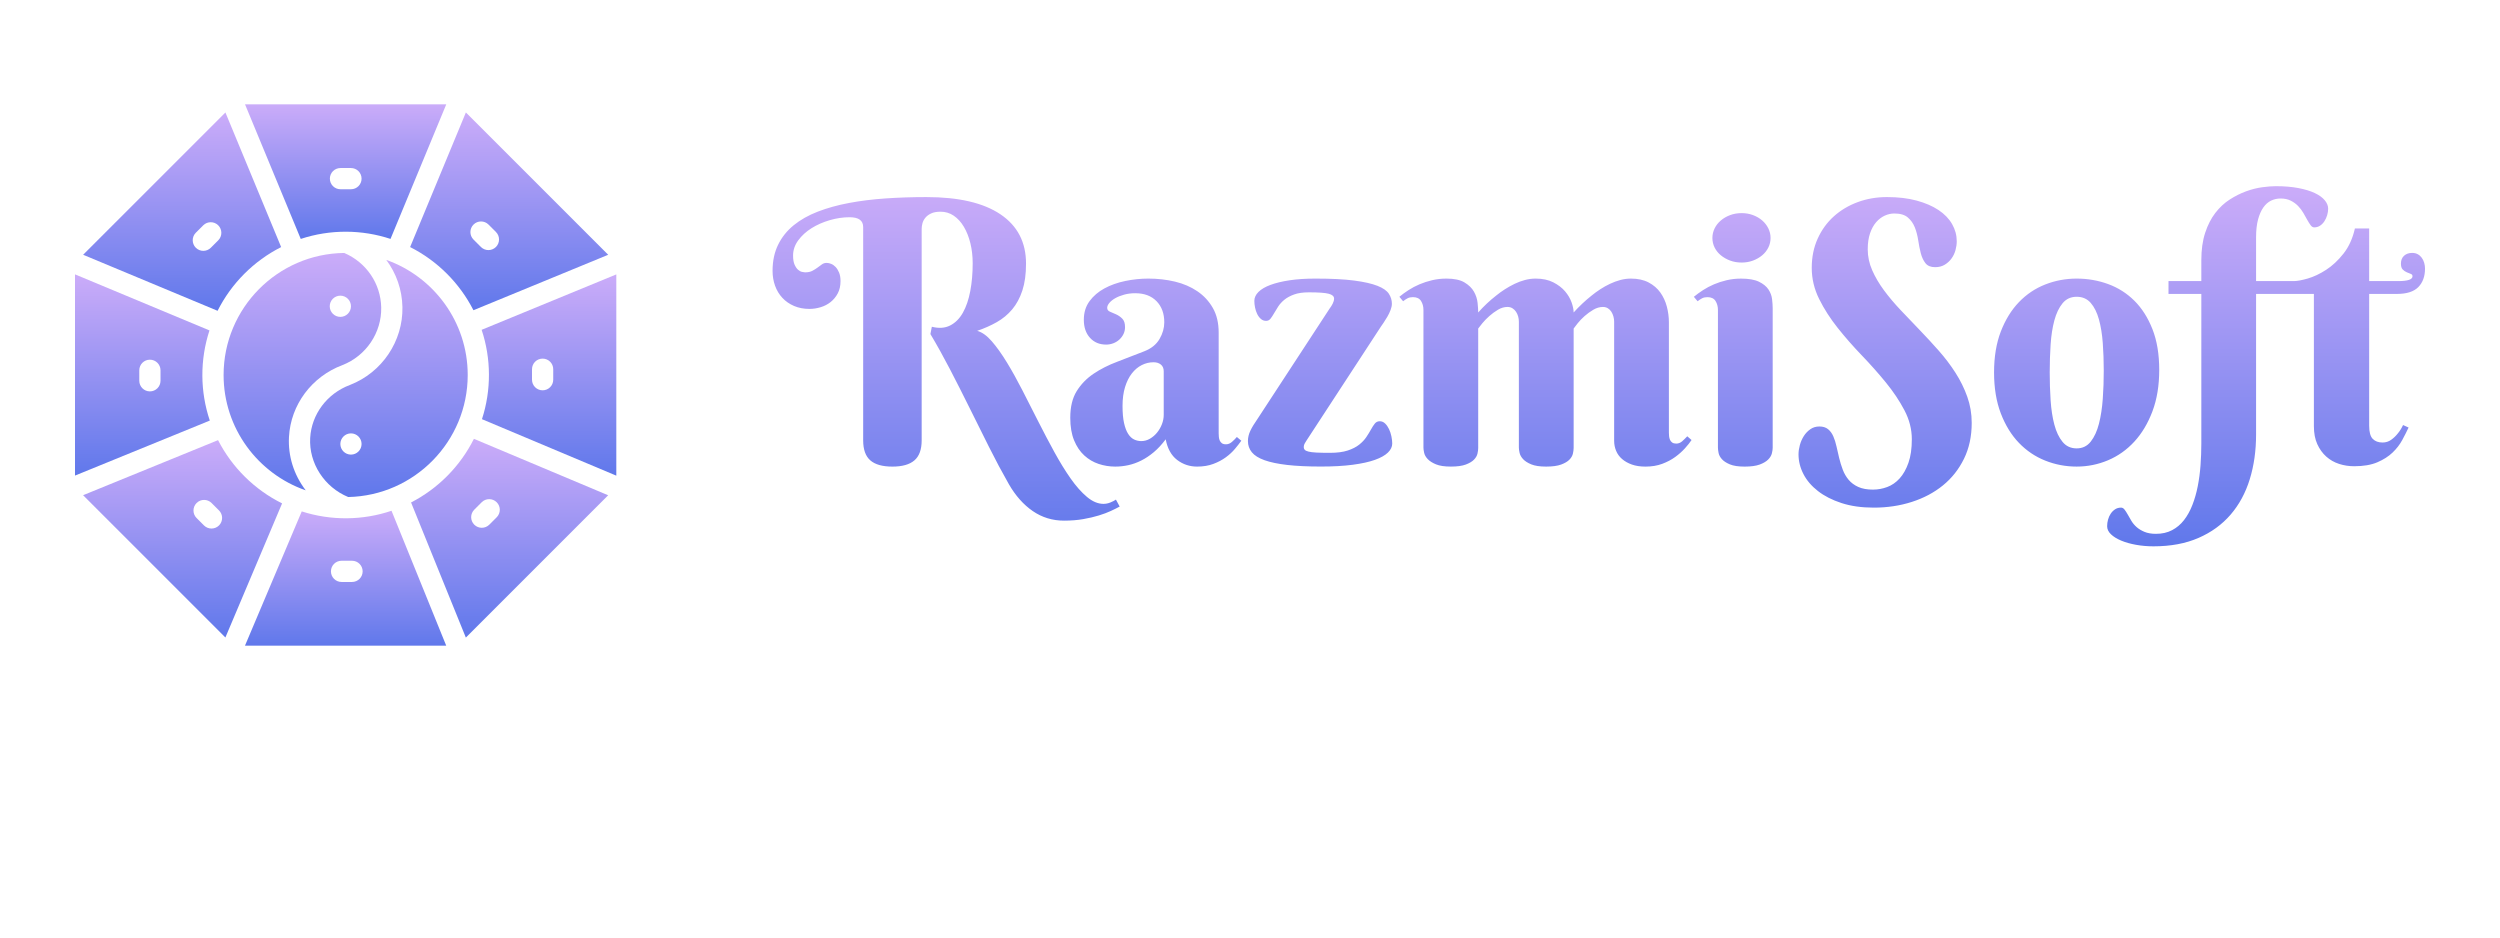
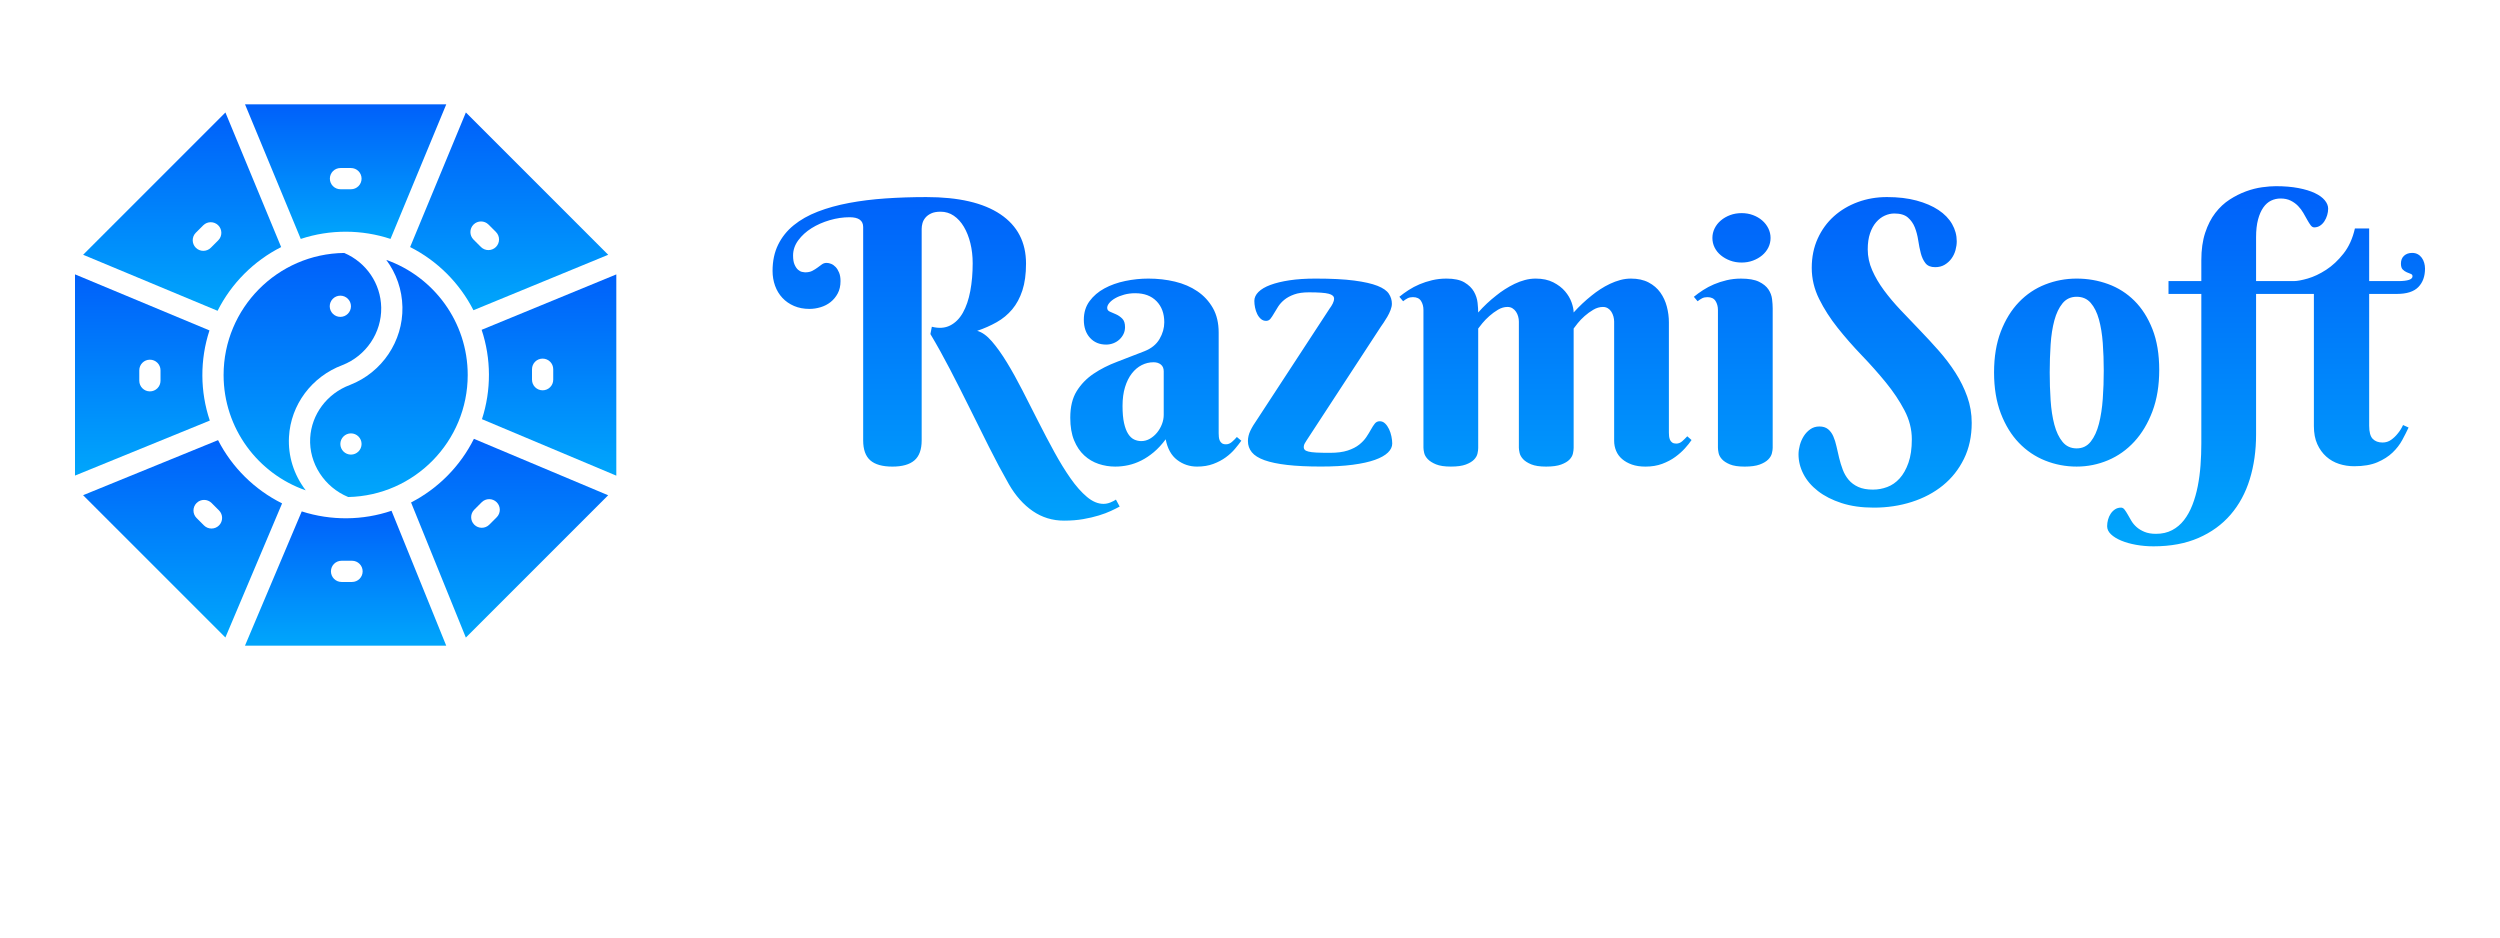
<svg xmlns="http://www.w3.org/2000/svg" width="400" height="150" viewBox="0 0 400 150">
  <defs>
    <linearGradient id="gradient-1" x1="50%" y1="0%" x2="50%" y2="100%">
-       <stop offset="0.00" stop-color="#CBACF9" />
-       <stop offset="1.00" stop-color="#6078eb" />
+       <stop offset="0.00" stop-color="#0060FA" />
+       <stop offset="1.00" stop-color="#00a6fb" />
    </linearGradient>
  </defs>
  <rect data-name="background" width="100%" height="100%" fill="transparent" />
  <g data-name="icon" fill="url(#gradient-1)" data="id:5393605" transform="translate(10.72632,15.42137) scale(0.1698233)">
    <g>
      <g>
        <path d="M259.499,253.159c22.283-8.737,36.948-30.527,36.498-54.244c-0.427-22.543-14.046-42.519-34.858-51.397    C198.353,148.251,147.5,199.544,147.5,262.5c0,50.245,32.393,93.061,77.389,108.677c-11.445-14.953-16.752-32.593-15.784-50.376    C210.75,290.526,230.528,263.984,259.499,253.159z M257.5,187.75c5.508,0,10,4.487,10,10c0,5.508-4.488,10-10,10    c-5.508,0-10-4.487-10-10C247.5,192.24,251.987,187.75,257.5,187.75z" />
        <path d="M142.273,323.87L15.125,375.749l134.061,134.062l53.426-126.346    C176.69,370.579,155.465,349.611,142.273,323.87z M143.175,404.235c-3.906,3.905-10.237,3.904-14.143,0l-6.982-6.982    c-3.905-3.905-3.905-10.237,0-14.143c3.905-3.904,10.237-3.904,14.143,0l6.982,6.982    C147.08,393.998,147.08,400.33,143.175,404.235z" />
        <path d="M382.899,201.476l126.961-52.24L375.77,15.145l-52.535,126.812    C348.887,154.934,369.862,175.858,382.899,201.476z M382.963,120.765c3.906-3.905,10.236-3.905,14.143,0l6.982,6.982    c3.905,3.905,3.905,10.237,0,14.143c-3.906,3.905-10.236,3.905-14.143,0l-6.982-6.982    C379.058,131.002,379.058,124.67,382.963,120.765z" />
        <path d="M324.118,382.597l51.62,127.289L509.82,375.804l-126.477-53.171    C370.489,348.359,349.665,369.437,324.118,382.597z M390.662,382.394c3.906-3.904,10.236-3.904,14.143,0    c3.905,3.905,3.905,10.237,0,14.143l-6.983,6.983c-3.907,3.905-10.236,3.904-14.143,0c-3.905-3.905-3.905-10.237,0-14.143    L390.662,382.394z" />
        <path d="M201.726,141.976L149.214,15.161L15.163,149.212l126.667,52.807    C154.84,176.168,175.911,155.046,201.726,141.976z M121.333,142.605c-3.905-3.905-3.905-10.237,0-14.142l6.983-6.982    c3.906-3.904,10.237-3.905,14.142,0c3.905,3.905,3.905,10.237,0,14.142l-6.983,6.982    C131.57,146.51,125.239,146.511,121.333,142.605z" />
        <path d="M264.91,377.469c62.302-1.288,112.59-52.364,112.59-114.969c0-49.998-32.075-92.637-76.726-108.443    c9.406,12.603,14.907,28.031,15.218,44.479c0.609,32.078-19.197,61.527-49.285,73.279c-0.049,0.02-0.099,0.038-0.147,0.057    c-21.556,8.029-36.269,27.661-37.484,50.016C227.784,345.616,242.447,368.209,264.91,377.469z M267.5,317.5c5.51,0,10,4.489,10,10    c0,5.508-4.489,10-10,10c-5.508,0-10-4.487-10-10C257.5,321.989,261.988,317.5,267.5,317.5z" />
        <path d="M221.135,391.009L167.649,517.5h189.596l-51.539-127.09C278.735,399.545,248.897,399.966,221.135,391.009    z M268.513,457.5h-9.875c-5.523,0-10-4.478-10-10s4.477-10,10-10h9.875c5.522,0,10,4.478,10,10S274.035,457.5,268.513,457.5z" />
        <path d="M390.616,219.927c9.075,27.24,9.183,56.883,0.309,84.197L517.5,357.337V167.718L390.616,219.927z     M458.069,266.931c0,5.522-4.478,10-10,10s-10-4.478-10-10v-9.875c0-5.523,4.478-10,10-10s10,4.477,10,10V266.931z" />
        <path d="M134.196,220.505L7.5,167.686V357.26l127.003-51.821C125.339,278.195,125.091,248.252,134.196,220.505z     M88.069,267.943c0,5.522-4.477,10-10,10s-10-4.478-10-10v-9.875c0-5.523,4.477-10,10-10s10,4.477,10,10V267.943z" />
        <path d="M304.766,134.284L357.289,7.5H167.688l52.505,126.797C248.055,125.08,277.879,125.398,304.766,134.284z     M257.625,67.5h9.875c5.522,0,10,4.477,10,10s-4.478,10-10,10h-9.875c-5.523,0-10-4.477-10-10S252.102,67.5,257.625,67.5z" />
      </g>
    </g>
    <rect x="4.5" y="4.5" width="516" height="516" fill="transparent" pointer-events="all" />
  </g>
  <g data-name="business_name" fill="url(#gradient-1)" data="id:85" transform="translate(123.6099,4.105495) scale(1.461223)">
    <path d="M16.836,18.77q5.312,0,8.115,1.885t2.803,5.4q0,1.719-0.4,2.939t-1.113,2.07t-1.699,1.406t-2.139,0.947q0.801,0.215,1.611,1.152t1.65,2.314t1.699,3.057t1.729,3.398t1.758,3.34t1.777,2.891t1.797,2.031t1.807,0.762q0.391,0,0.771-0.156t0.596-0.312l0.41,0.762q-0.391,0.215-0.957,0.479t-1.328,0.498t-1.709,0.4t-2.1,0.166q-1.895,0-3.418-1.045t-2.617-2.939q-1.113-1.953-2.188-4.102t-2.139-4.297t-2.129-4.199t-2.139-3.848l0.156-0.801q1.152,0.293,2.002-0.137t1.396-1.396t0.811-2.373t0.264-3.047q0-1.172-0.254-2.197t-0.713-1.797t-1.104-1.211t-1.445-0.439q-0.625,0-1.025,0.186t-0.635,0.469t-0.322,0.605t-0.088,0.615l0,23.164q0,1.504-0.791,2.188t-2.412,0.684q-1.641,0-2.422-0.684t-0.781-2.188l0-23.359q0-1.074-1.484-1.074q-1.074,0-2.178,0.322t-1.992,0.879t-1.455,1.328t-0.566,1.67q0,0.625,0.166,0.996t0.381,0.557t0.439,0.234t0.322,0.049q0.488,0,0.801-0.166t0.566-0.352t0.479-0.352t0.518-0.166q0.234,0,0.498,0.107t0.488,0.342t0.381,0.615t0.156,0.928q0,0.781-0.303,1.348t-0.781,0.947t-1.094,0.566t-1.221,0.186q-0.938,0-1.689-0.322t-1.279-0.889t-0.801-1.328t-0.273-1.621q0-1.621,0.605-2.861t1.709-2.139t2.646-1.494t3.418-0.947t4.014-0.498t4.443-0.146z M42.832,37.852q0-0.488-0.312-0.742t-0.801-0.254q-0.684,0-1.299,0.312t-1.084,0.918t-0.742,1.494t-0.273,2.061q0,1.133,0.166,1.875t0.449,1.182t0.654,0.615t0.781,0.176q0.508,0,0.957-0.264t0.781-0.674t0.527-0.918t0.195-1.016l0-4.766z M39.727,29.297q-0.664,0-1.23,0.156t-0.977,0.391t-0.645,0.518t-0.234,0.537q0,0.293,0.303,0.42t0.674,0.293t0.674,0.469t0.303,0.928q0,0.41-0.166,0.752t-0.449,0.605t-0.664,0.41t-0.791,0.146q-1.094,0-1.768-0.742t-0.674-1.973q0-1.191,0.625-2.041t1.631-1.396t2.275-0.811t2.539-0.264q1.523,0,2.91,0.332t2.451,1.055t1.699,1.836t0.635,2.695l0,11.035q0,0.176,0.02,0.391t0.098,0.391t0.234,0.293t0.449,0.117q0.352,0,0.654-0.264t0.537-0.537l0.488,0.41q-0.293,0.41-0.703,0.898t-0.996,0.918t-1.367,0.723t-1.777,0.293q-1.23,0-2.188-0.732t-1.25-2.256q-0.625,0.84-1.299,1.406t-1.377,0.918t-1.416,0.508t-1.436,0.156q-0.938,0-1.816-0.293t-1.572-0.928t-1.113-1.65t-0.42-2.48q0-1.777,0.703-2.91t1.846-1.904t2.598-1.318t2.979-1.152q1.133-0.449,1.65-1.338t0.518-1.826q0-1.445-0.85-2.314t-2.314-0.869z M60.996,30.977q0.195-0.254,0.342-0.547t0.146-0.547q0-0.371-0.586-0.527t-2.168-0.156q-0.977,0-1.621,0.234t-1.064,0.576t-0.684,0.752t-0.459,0.752t-0.381,0.576t-0.479,0.234q-0.332,0-0.576-0.215t-0.4-0.537t-0.234-0.703t-0.078-0.732q0-0.527,0.449-0.977t1.309-0.771t2.1-0.508t2.842-0.186q2.598,0,4.229,0.215t2.549,0.576t1.25,0.869t0.332,1.094q0,0.312-0.146,0.693t-0.352,0.732t-0.41,0.654t-0.303,0.439l-8.125,12.441q-0.059,0.098-0.186,0.303t-0.127,0.459q0,0.156,0.107,0.273t0.41,0.195t0.869,0.107t1.484,0.029q1.172,0,1.943-0.254t1.26-0.645t0.781-0.83t0.508-0.83t0.42-0.645t0.537-0.254t0.586,0.244t0.43,0.615t0.264,0.801t0.088,0.781q0,0.527-0.469,0.986t-1.426,0.801t-2.432,0.537t-3.486,0.195q-2.168,0-3.691-0.176t-2.48-0.518t-1.387-0.869t-0.43-1.23q0-0.566,0.264-1.123t0.771-1.279z M87.715,46.25q0,0.254-0.078,0.605t-0.381,0.664t-0.908,0.537t-1.641,0.225t-1.631-0.244t-0.898-0.576t-0.381-0.684t-0.078-0.566l0-13.809q0-0.273-0.078-0.557t-0.234-0.518t-0.391-0.381t-0.547-0.146q-0.527,0-1.035,0.303t-0.947,0.693t-0.762,0.781t-0.459,0.586l0,13.086q0,0.254-0.078,0.605t-0.381,0.664t-0.898,0.537t-1.631,0.225t-1.631-0.244t-0.908-0.576t-0.391-0.684t-0.078-0.566l0-15.078q0-0.566-0.264-0.986t-0.889-0.42q-0.332,0-0.566,0.117t-0.508,0.332l-0.41-0.488q0.449-0.371,1.006-0.732t1.201-0.635t1.387-0.449t1.562-0.176q1.27,0,1.973,0.42t1.035,1.006t0.4,1.221t0.068,1.064q0.918-1.035,1.973-1.855q0.43-0.352,0.947-0.684t1.064-0.596t1.133-0.42t1.172-0.156q1.133,0,1.934,0.41t1.289,0.986t0.713,1.211t0.225,1.104q0.938-1.035,1.973-1.855q0.43-0.352,0.938-0.684t1.064-0.596t1.133-0.42t1.162-0.156q1.133,0,1.934,0.42t1.289,1.104t0.713,1.543t0.225,1.719l0,12.09q0,0.176,0.02,0.381t0.098,0.391t0.244,0.303t0.439,0.117q0.371,0,0.664-0.264t0.547-0.537l0.469,0.41q-0.273,0.41-0.723,0.908t-1.064,0.947t-1.426,0.752t-1.826,0.303q-0.859,0-1.494-0.225t-1.074-0.605t-0.654-0.898t-0.215-1.104l0-13.047q0-0.273-0.078-0.557t-0.225-0.518t-0.381-0.381t-0.547-0.146q-0.527,0-1.045,0.303t-0.957,0.693t-0.752,0.781t-0.449,0.586l0,13.086z M109.512,46.211q0,0.254-0.088,0.615t-0.41,0.684t-0.928,0.547t-1.641,0.225t-1.621-0.244t-0.879-0.576t-0.361-0.684t-0.068-0.566l0-15.078q0-0.566-0.264-0.986t-0.889-0.42q-0.332,0-0.566,0.117t-0.508,0.332l-0.41-0.488q0.449-0.371,1.006-0.732t1.201-0.635t1.387-0.449t1.562-0.176q1.27,0,1.973,0.342t1.035,0.84t0.4,1.064t0.068,0.996l0,15.273z M102.91,23.242q0-0.547,0.244-1.045t0.684-0.869t1.016-0.586t1.26-0.215q0.664,0,1.24,0.215t1.006,0.586t0.674,0.869t0.244,1.045q0,0.566-0.244,1.055t-0.674,0.85t-1.006,0.576t-1.24,0.215q-0.684,0-1.26-0.215t-1.016-0.576t-0.684-0.85t-0.244-1.055z M120.508,50.801q0.781,0,1.543-0.283t1.357-0.938t0.967-1.709t0.371-2.578q0-1.641-0.811-3.184t-2.031-3.037t-2.637-2.969t-2.637-3.008t-2.031-3.164t-0.811-3.408t0.654-3.213t1.777-2.441t2.617-1.553t3.193-0.547q1.816,0,3.232,0.381t2.402,1.035t1.494,1.543t0.508,1.885q0,0.469-0.137,0.967t-0.43,0.908t-0.742,0.684t-1.055,0.273q-0.723,0-1.064-0.439t-0.508-1.084t-0.283-1.416t-0.371-1.416t-0.762-1.084t-1.484-0.439q-0.527,0-1.045,0.234t-0.938,0.713t-0.674,1.221t-0.254,1.758q0,1.172,0.488,2.285t1.289,2.197t1.826,2.168t2.09,2.188t2.09,2.266t1.826,2.412t1.289,2.617t0.488,2.871q0,2.207-0.85,3.936t-2.305,2.91t-3.408,1.807t-4.16,0.625q-1.992,0-3.525-0.498t-2.588-1.318t-1.592-1.865t-0.537-2.158q0-0.469,0.146-1.006t0.43-0.986t0.713-0.752t0.996-0.303q0.586,0,0.947,0.293t0.576,0.781t0.352,1.113t0.293,1.27t0.391,1.27t0.645,1.113t1.055,0.781t1.621,0.293z M133.75,37.969q0-2.559,0.742-4.482t1.982-3.213t2.881-1.934t3.438-0.645t3.438,0.596t2.881,1.826t1.982,3.115t0.742,4.463q0,2.559-0.742,4.531t-1.982,3.32t-2.881,2.041t-3.438,0.693t-3.438-0.654t-2.881-1.943t-1.982-3.223t-0.742-4.492z M145.762,37.773q0-1.562-0.107-3.018t-0.42-2.588t-0.898-1.807t-1.543-0.674t-1.543,0.713t-0.898,1.875t-0.41,2.646t-0.098,3.047t0.098,3.057t0.41,2.666t0.898,1.885t1.543,0.713t1.543-0.742t0.898-1.953t0.42-2.734t0.107-3.086z M165.117,18.926q-0.547,0-1.035,0.234t-0.85,0.752t-0.576,1.318t-0.215,1.934l0,4.805l4.277,0l0,1.406l-4.277,0l0,15.391q0,2.656-0.693,4.902t-2.1,3.877t-3.516,2.549t-4.922,0.918q-0.996,0-1.914-0.166t-1.621-0.459t-1.123-0.693t-0.42-0.889q0-0.352,0.098-0.713t0.293-0.654t0.479-0.479t0.654-0.186q0.215,0,0.381,0.215t0.342,0.527t0.4,0.693t0.576,0.693t0.869,0.527t1.26,0.215q0.996,0,1.758-0.4t1.309-1.104t0.918-1.66t0.586-2.051t0.303-2.285t0.088-2.383l0-16.387l-3.594,0l0-1.406l3.594,0l0-2.285q0-1.719,0.42-2.998t1.113-2.178t1.572-1.465t1.787-0.898t1.768-0.449t1.504-0.117q1.387,0,2.461,0.205t1.797,0.547t1.094,0.791t0.371,0.918q0,0.352-0.107,0.713t-0.303,0.664t-0.479,0.488t-0.635,0.186q-0.215,0-0.391-0.234t-0.371-0.586t-0.43-0.762t-0.576-0.762t-0.811-0.586t-1.113-0.234z M174.824,29.375l0,14.434q0,1.035,0.391,1.436t1.074,0.4q0.527,0,0.938-0.293t0.703-0.664q0.352-0.41,0.605-0.957l0.605,0.273q-0.293,0.625-0.693,1.367t-1.064,1.377t-1.67,1.064t-2.529,0.43q-0.859,0-1.65-0.254t-1.406-0.801t-0.986-1.367t-0.371-1.973l0-14.473l-2.188,0l0-1.406q0.547,0,1.523-0.283t2.002-0.947t1.904-1.777t1.25-2.754l1.562,0l0,5.762l3.184,0q1.562,0,1.562-0.527q0-0.195-0.195-0.264t-0.439-0.176t-0.439-0.303t-0.195-0.645q0-0.547,0.342-0.859t0.889-0.312q0.352,0,0.615,0.146t0.439,0.391t0.264,0.557t0.088,0.625q0,1.27-0.732,2.021t-2.354,0.752l-3.027,0z" />
    <rect x="-3" y="14.578" width="186.938" height="45.434" fill="transparent" pointer-events="all" />
  </g>
</svg>
